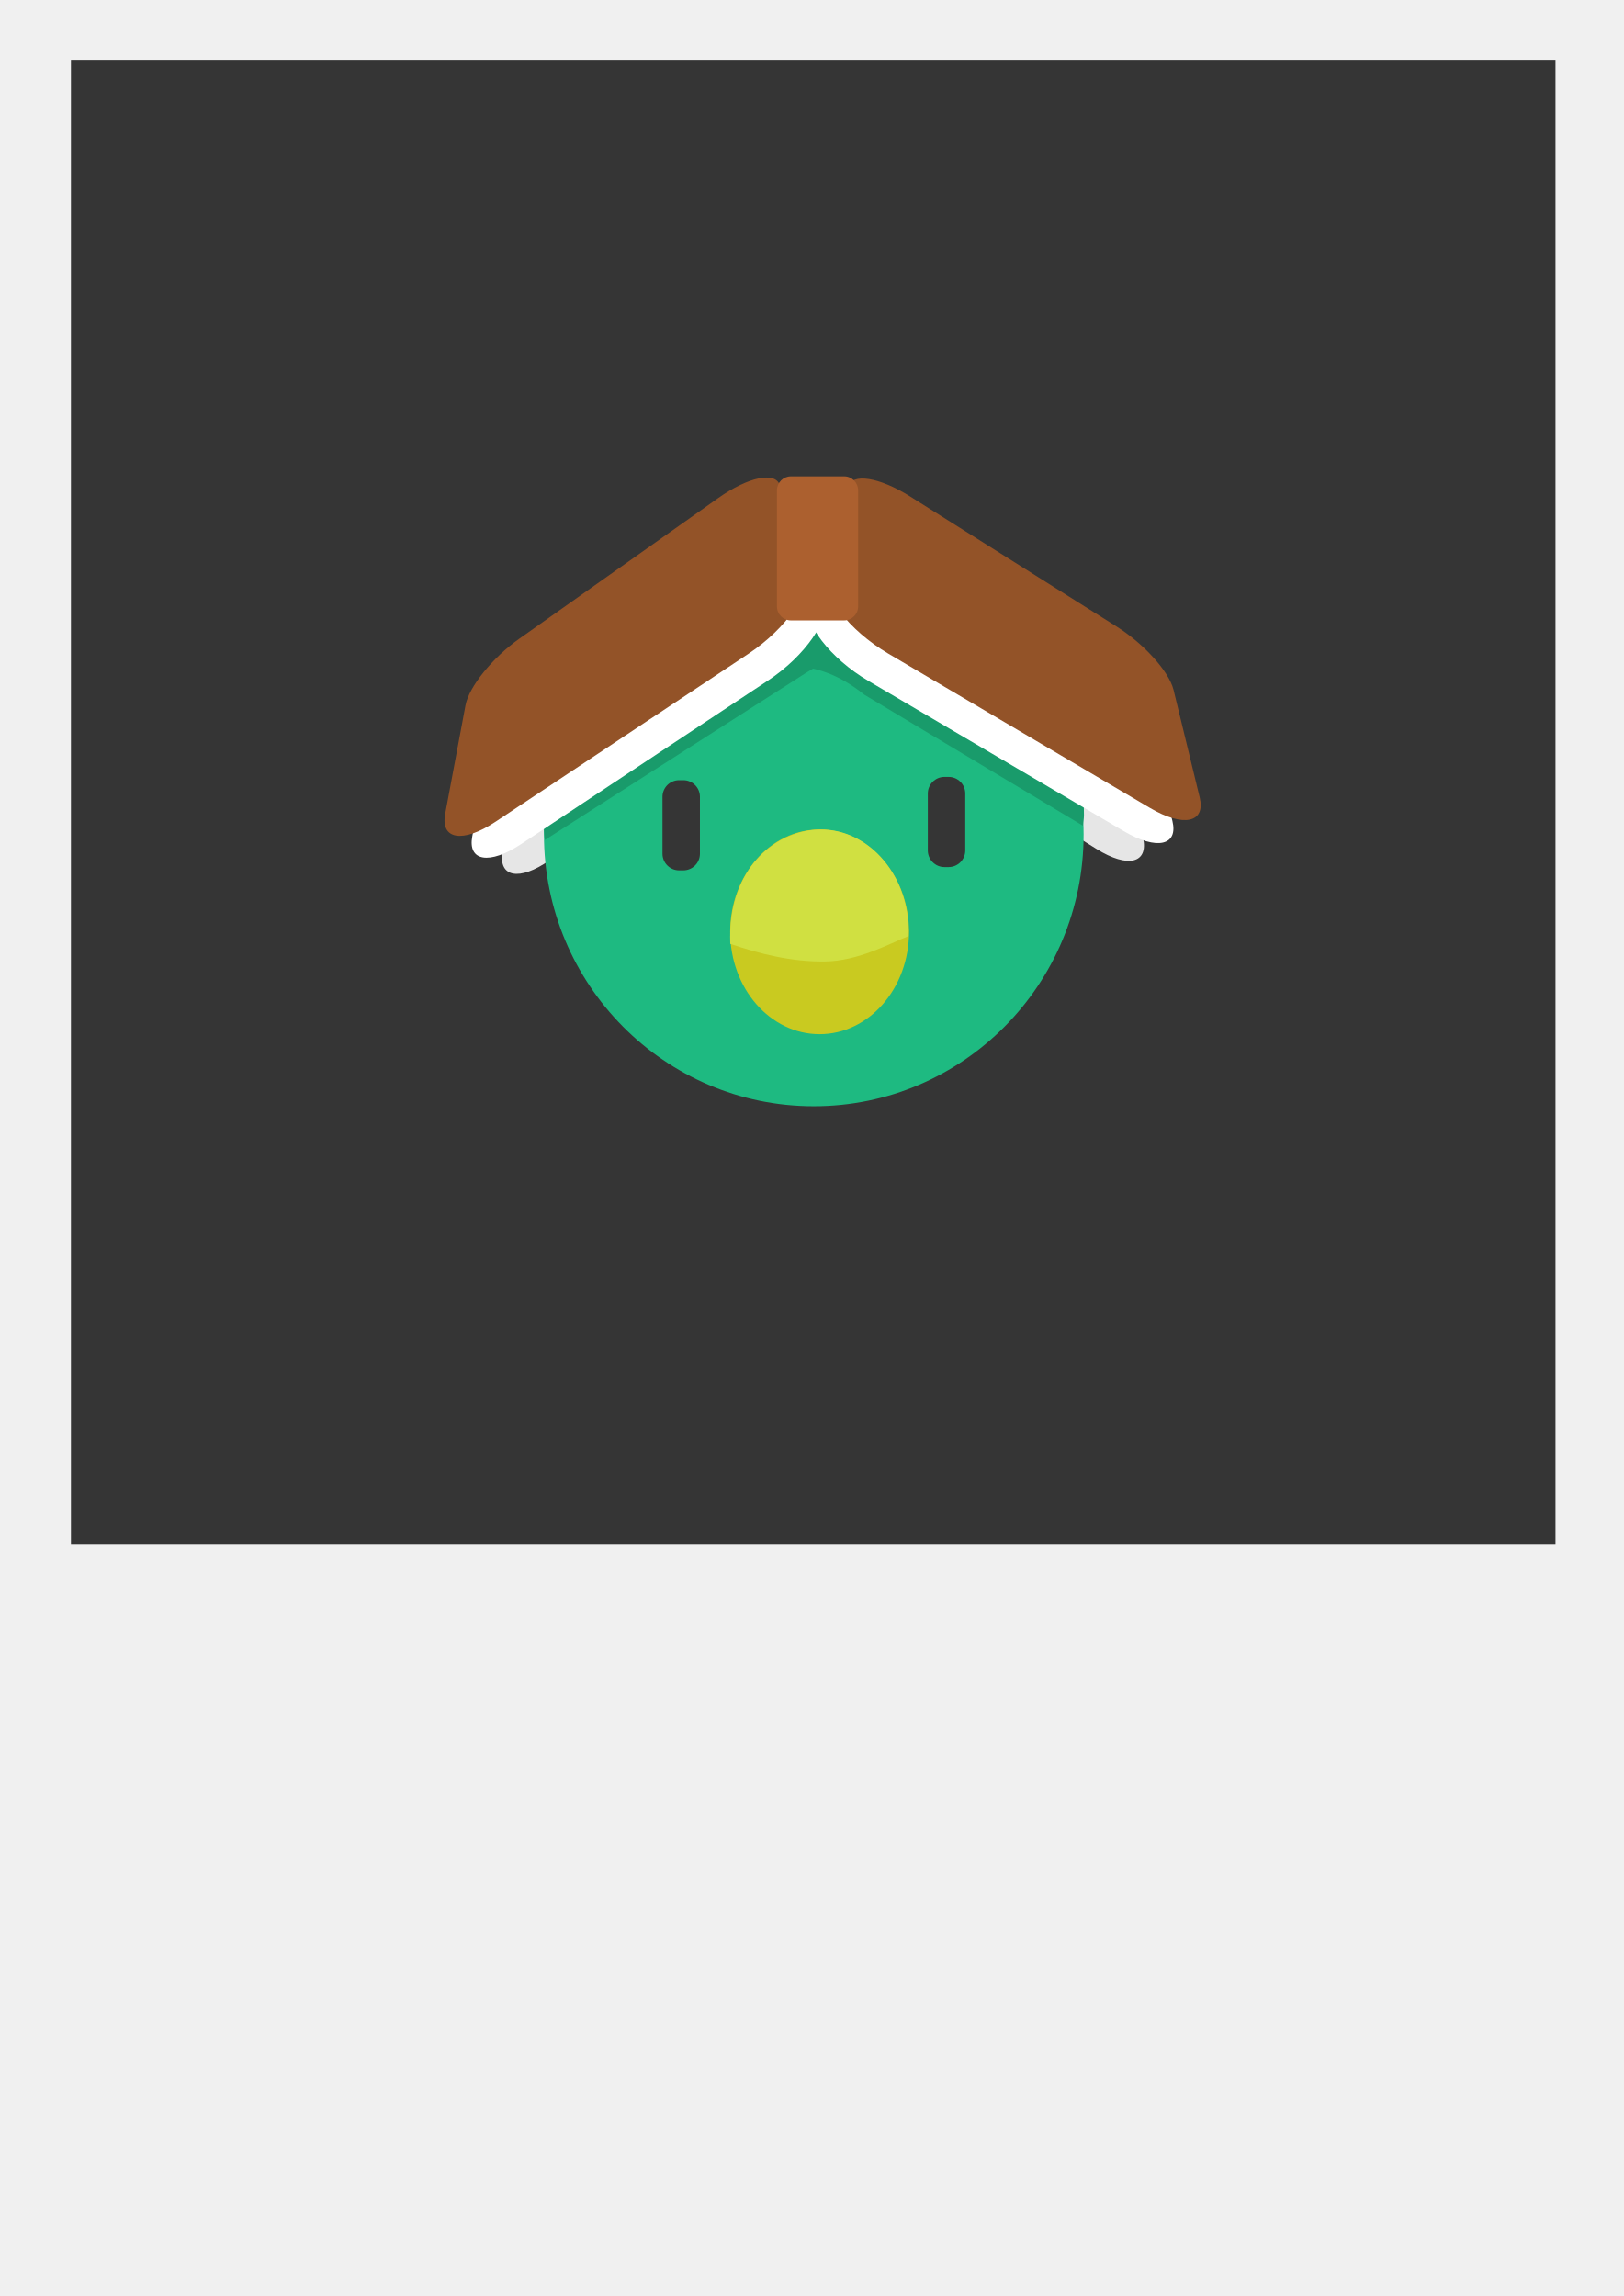
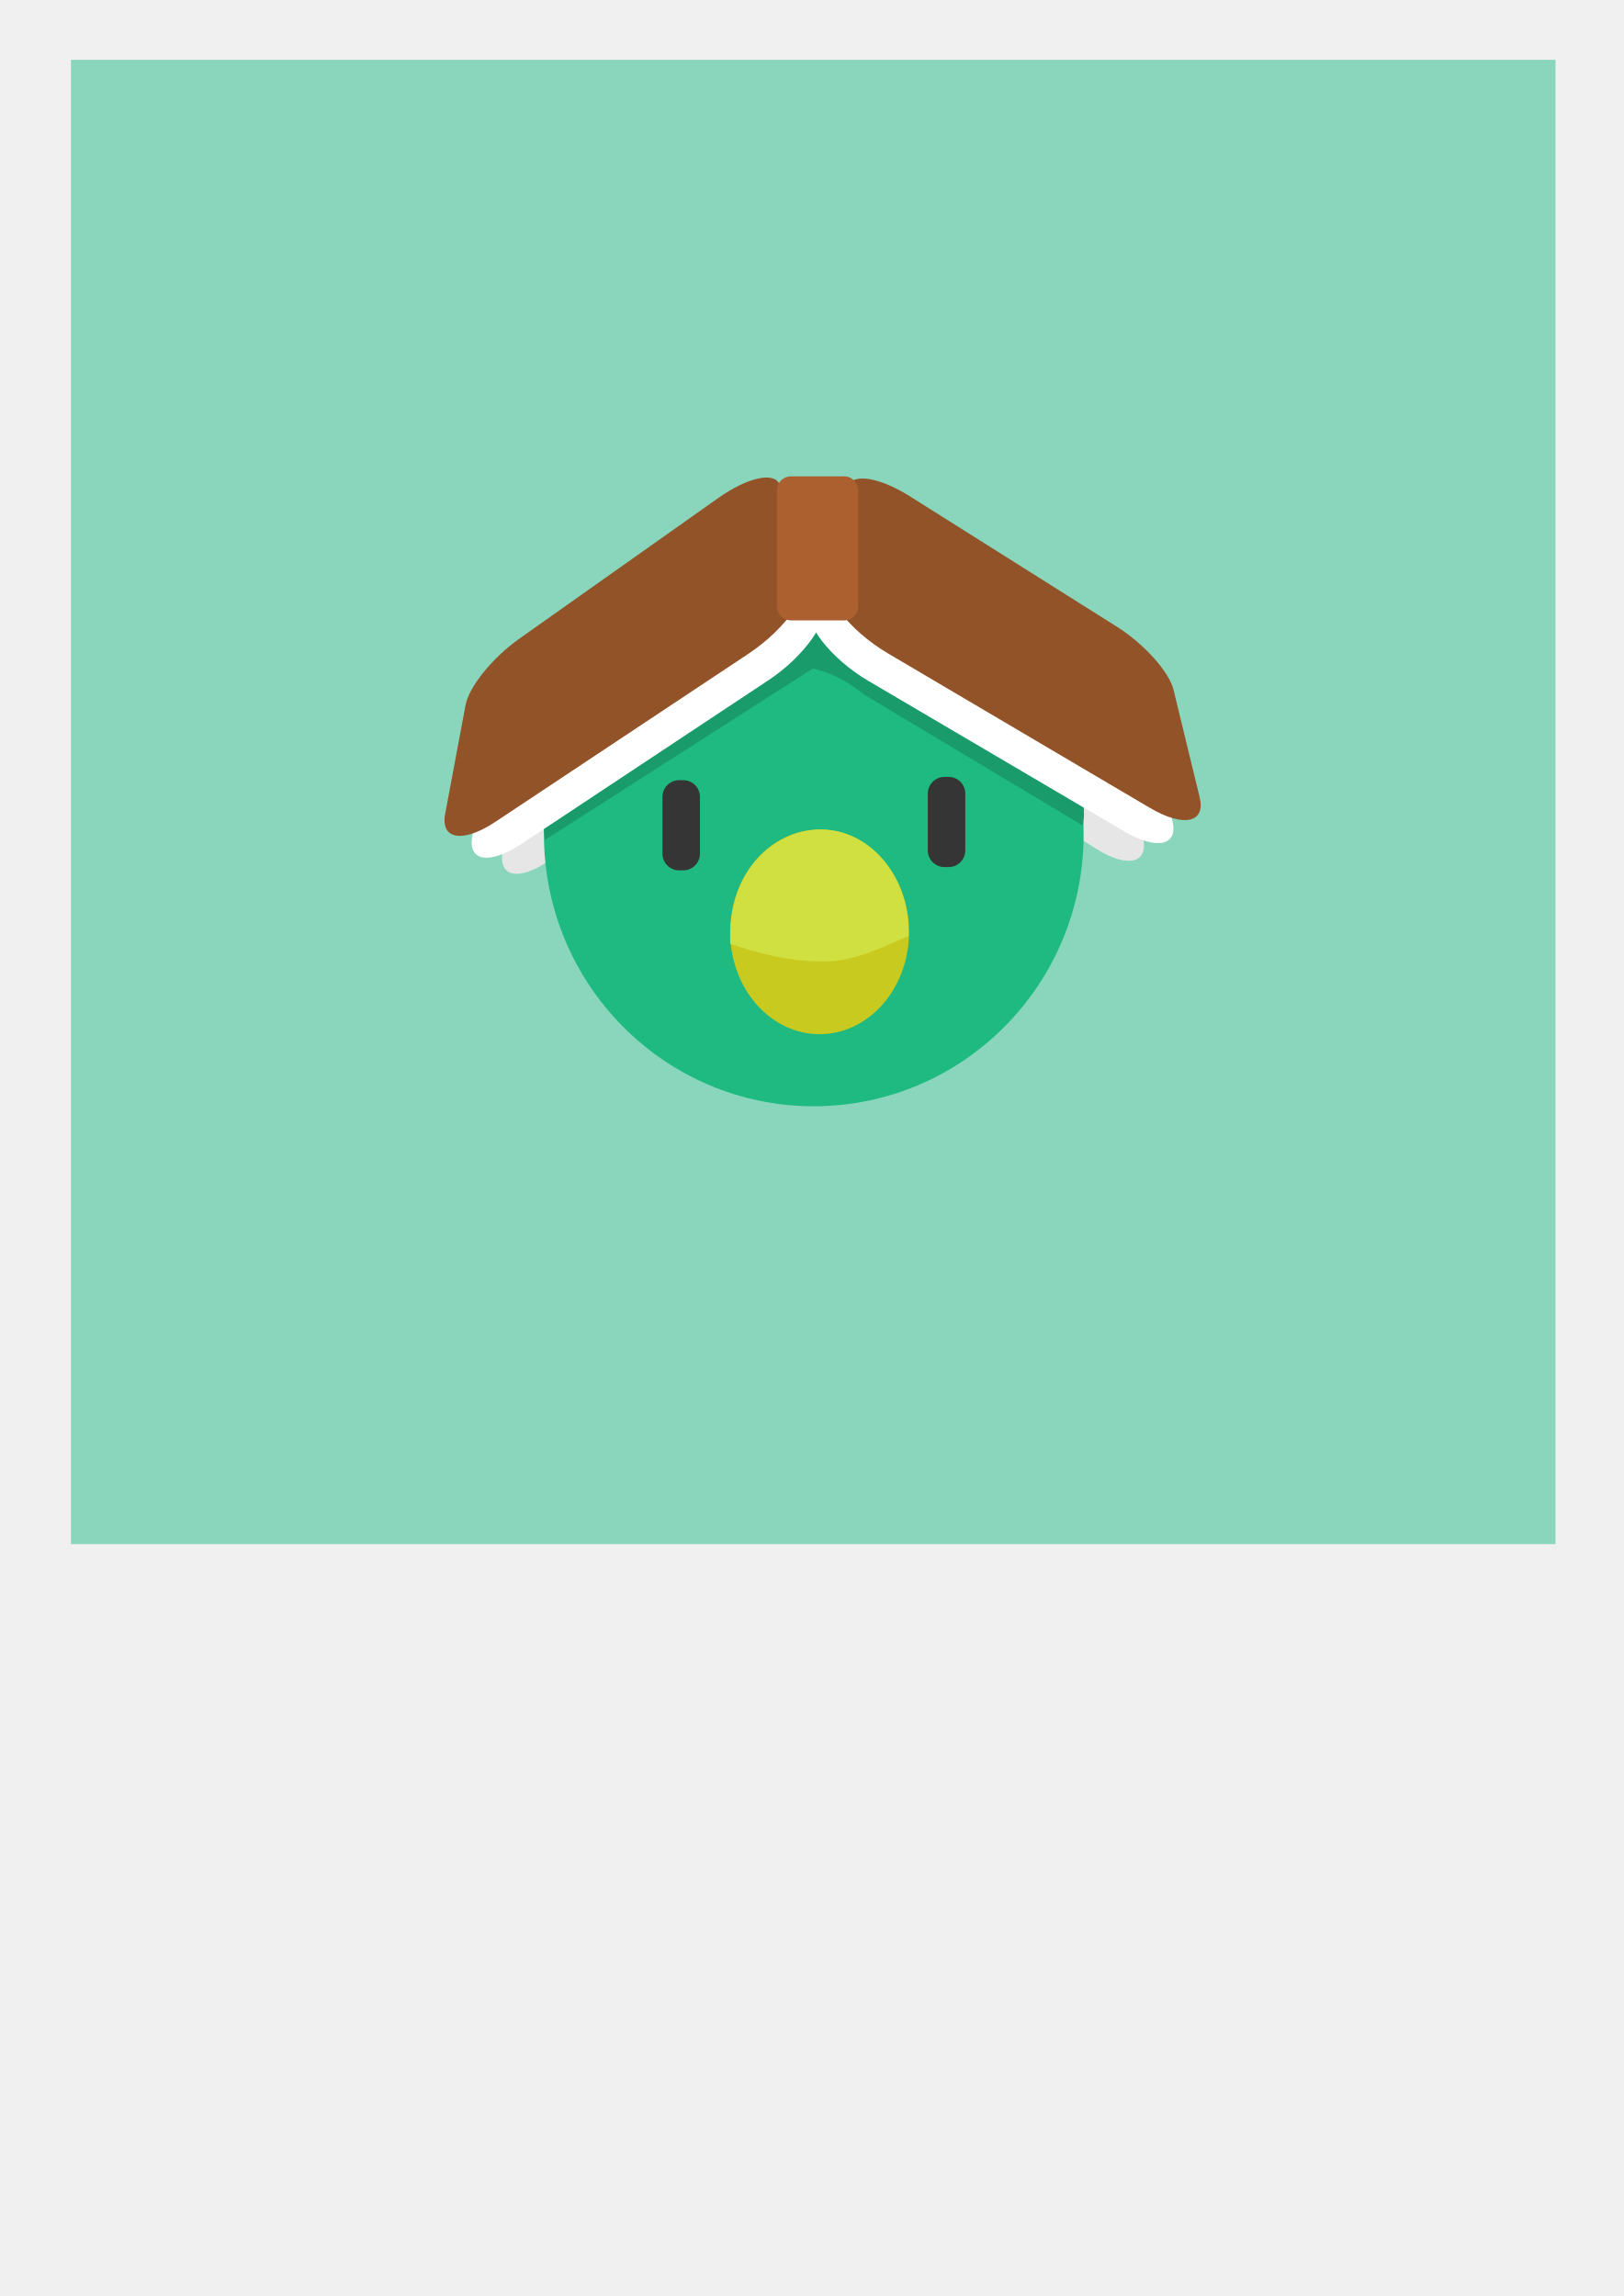
<svg xmlns="http://www.w3.org/2000/svg" id="svg8" version="1.1" viewBox="0 0 210 297" height="297mm" width="210mm">
  <defs id="defs2">
    </defs>
  <g id="layer2" style="display:inline">
-     <rect style="fill:#353535;stroke:#d372c7;stroke-width:0;stroke-dasharray:none" id="rect1477" width="192" height="192" x="9.177" y="7.738" />
+     <rect style="fill:#89d6bc;fill-opacity:1;stroke:#d372c7;stroke-width:0;stroke-dasharray:none" id="rect1477" width="192" height="192" x="9.177" y="7.738" />
  </g>
  <g id="layer1" style="display:inline">
    <g id="g1322" transform="matrix(0.8,0,0,0.8,17.49239,16.40845)">
      <path style="fill:#e6e6e6;fill-opacity:1;stroke:none;stroke-width:0.263;stroke-linecap:round;stroke-linejoin:round" d="M 70.129,89.261 99.855,67.061 c 4.417,-3.298 8.559,-4.219 9.262,-1.913 l 4.176,13.694 c 0.994,3.259 -2.826,9.306 -8.528,13.297 L 66.982,118.588 c -4.933,3.453 -8.279,2.723 -7.615,-1.363 l 2.832,-17.418 c 0.483,-2.972 3.989,-7.603 7.929,-10.546 z" id="path1066" />
      <path id="path1068" d="m 150.699,87.645 -30.869,-20.582 c -4.586,-3.058 -8.772,-3.756 -9.351,-1.416 l -3.44,13.898 c -0.819,3.308 3.318,9.142 9.225,12.823 l 39.142,24.395 c 5.11,3.185 8.412,2.278 7.531,-1.767 l -3.757,-17.242 c -0.641,-2.942 -4.389,-7.379 -8.481,-10.108 z" style="fill:#e6e6e6;fill-opacity:1;stroke:none;stroke-width:0.263;stroke-linecap:round;stroke-linejoin:round" />
      <ellipse ry="43.948" rx="43.623" cy="114.415" cx="109.697" id="path26" style="fill:#1eba81;fill-opacity:1;stroke:none;stroke-width:0.356;stroke-linecap:round;stroke-linejoin:round" />
      <path id="path1120" style="fill:#199b6b;fill-opacity:1;stroke:none;stroke-width:0.24;stroke-linecap:round;stroke-linejoin:round" d="m 111.209,70.491 c 6.406,0.201 12.686,1.721 18.393,4.455 l 9.165,5.876 c 9.293,7.757 14.609,18.865 14.609,30.528 -4e-5,0.589 -0.148,1.056 -0.176,1.644 L 117.887,91.831 c -8.681,-7.038 -14.41,-3.112 -13.742,-6.08 z" />
      <path d="m 108.241,70.491 c -6.406,0.211 -12.686,1.813 -18.393,4.691 l -9.165,6.188 c -9.293,8.169 -14.609,19.868 -14.609,32.151 4.6e-5,0.62 0.113,1.177 0.14,1.796 L 108.455,88.278 c 5.562,-3.517 5.148,-0.479 4.48,-3.605 z" style="fill:#199b6b;fill-opacity:1;stroke:none;stroke-width:0.246;stroke-linecap:round;stroke-linejoin:round" id="path1114" />
      <path style="fill:#ffffff;fill-opacity:1;stroke:none;stroke-width:0.266;stroke-linecap:round;stroke-linejoin:round" d="m 154.559,85.374 -32.548,-20.456 c -4.836,-3.039 -9.226,-3.768 -9.806,-1.488 l -3.448,13.543 c -0.821,3.223 3.576,8.971 9.801,12.633 l 41.253,24.274 c 5.385,3.169 8.833,2.319 7.866,-1.643 l -4.125,-16.891 c -0.704,-2.883 -4.677,-7.26 -8.992,-9.972 z" id="path1070" />
      <path id="path1064" d="M 66.153,87.2 97.563,65.036 c 4.667,-3.293 9.012,-4.255 9.713,-2.009 l 4.165,13.34 c 0.991,3.175 -3.092,9.149 -9.113,13.138 L 62.43,115.946 c -5.209,3.452 -8.697,2.787 -7.942,-1.221 l 3.218,-17.087 c 0.549,-2.916 4.283,-7.499 8.447,-10.437 z" style="fill:#ffffff;fill-opacity:1;stroke:none;stroke-width:0.266;stroke-linecap:round;stroke-linejoin:round" />
      <ellipse ry="16.548" rx="14.457" cy="130.161" cx="110.636" id="path870" style="fill:#c9ca20;fill-opacity:1;stroke:none;stroke-width:0.261;stroke-linecap:round;stroke-linejoin:round" />
      <path d="m 110.887,113.613 c -6.98,2e-5 -15.156,5.95 -14.694,18.489 4.776,1.64 9.955,2.926 15.286,2.855 5.409,-0.072 10.364,-2.848 13.539,-4.117 0.288,-9.701 -6.343,-17.226 -14.131,-17.227 z" style="fill:#d0e041;fill-opacity:1;stroke:none;stroke-width:0.24px;stroke-linecap:butt;stroke-linejoin:miter;stroke-opacity:1" id="path879" />
      <rect ry="2.689" y="105.111" x="128.133" height="14.579" width="6.055" id="rect887" style="fill:#353535;fill-opacity:1;stroke:none;stroke-width:0.281;stroke-linecap:round;stroke-linejoin:round" />
      <rect style="fill:#353535;fill-opacity:1;stroke:none;stroke-width:0.281;stroke-linecap:round;stroke-linejoin:round" id="rect891" width="6.055" height="14.579" x="-91.291" y="-120.219" ry="2.689" transform="scale(-1)" />
      <path id="path1062" d="M 158.644,80.79 125.275,59.765 C 120.318,56.641 115.816,55.894 115.22,58.239 l -3.542,13.932 c -0.843,3.316 3.663,9.225 10.045,12.99 l 42.293,24.948 c 5.521,3.257 9.057,2.381 8.067,-1.694 L 167.86,91.042 c -0.721,-2.965 -4.793,-7.466 -9.216,-10.252 z" style="fill:#935328;fill-opacity:1;stroke:none;stroke-width:0.273;stroke-linecap:round;stroke-linejoin:round" />
      <path style="fill:#935328;fill-opacity:1;stroke:none;stroke-width:0.273;stroke-linecap:round;stroke-linejoin:round" d="M 62.049,82.794 94.248,60.018 c 4.784,-3.384 9.239,-4.37 9.96,-2.06 l 4.28,13.723 c 1.019,3.266 -3.165,9.407 -9.337,13.507 L 58.25,112.357 c -5.34,3.547 -8.918,2.861 -8.146,-1.261 l 3.289,-17.573 c 0.561,-2.999 4.388,-7.711 8.656,-10.73 z" id="rect988" />
      <path d="m 106.005,56.511 h 8.597 c 1.254,0 2.264,1.01 2.264,2.264 l -10e-6,18.766 c 0,1.254 -1.01,2.264 -2.264,2.264 l -8.597,1e-6 c -1.254,0 -2.264,-1.01 -2.264,-2.264 l 1e-5,-18.766 c 0,-1.254 1.01,-2.264 2.264,-2.264 z" style="fill:#ac602f;fill-opacity:1;stroke:none;stroke-width:0.273;stroke-linecap:round;stroke-linejoin:round" id="rect992" />
    </g>
    <g transform="rotate(-0.626446,4133.334,-2771.404)" id="g1082" />
  </g>
</svg>
